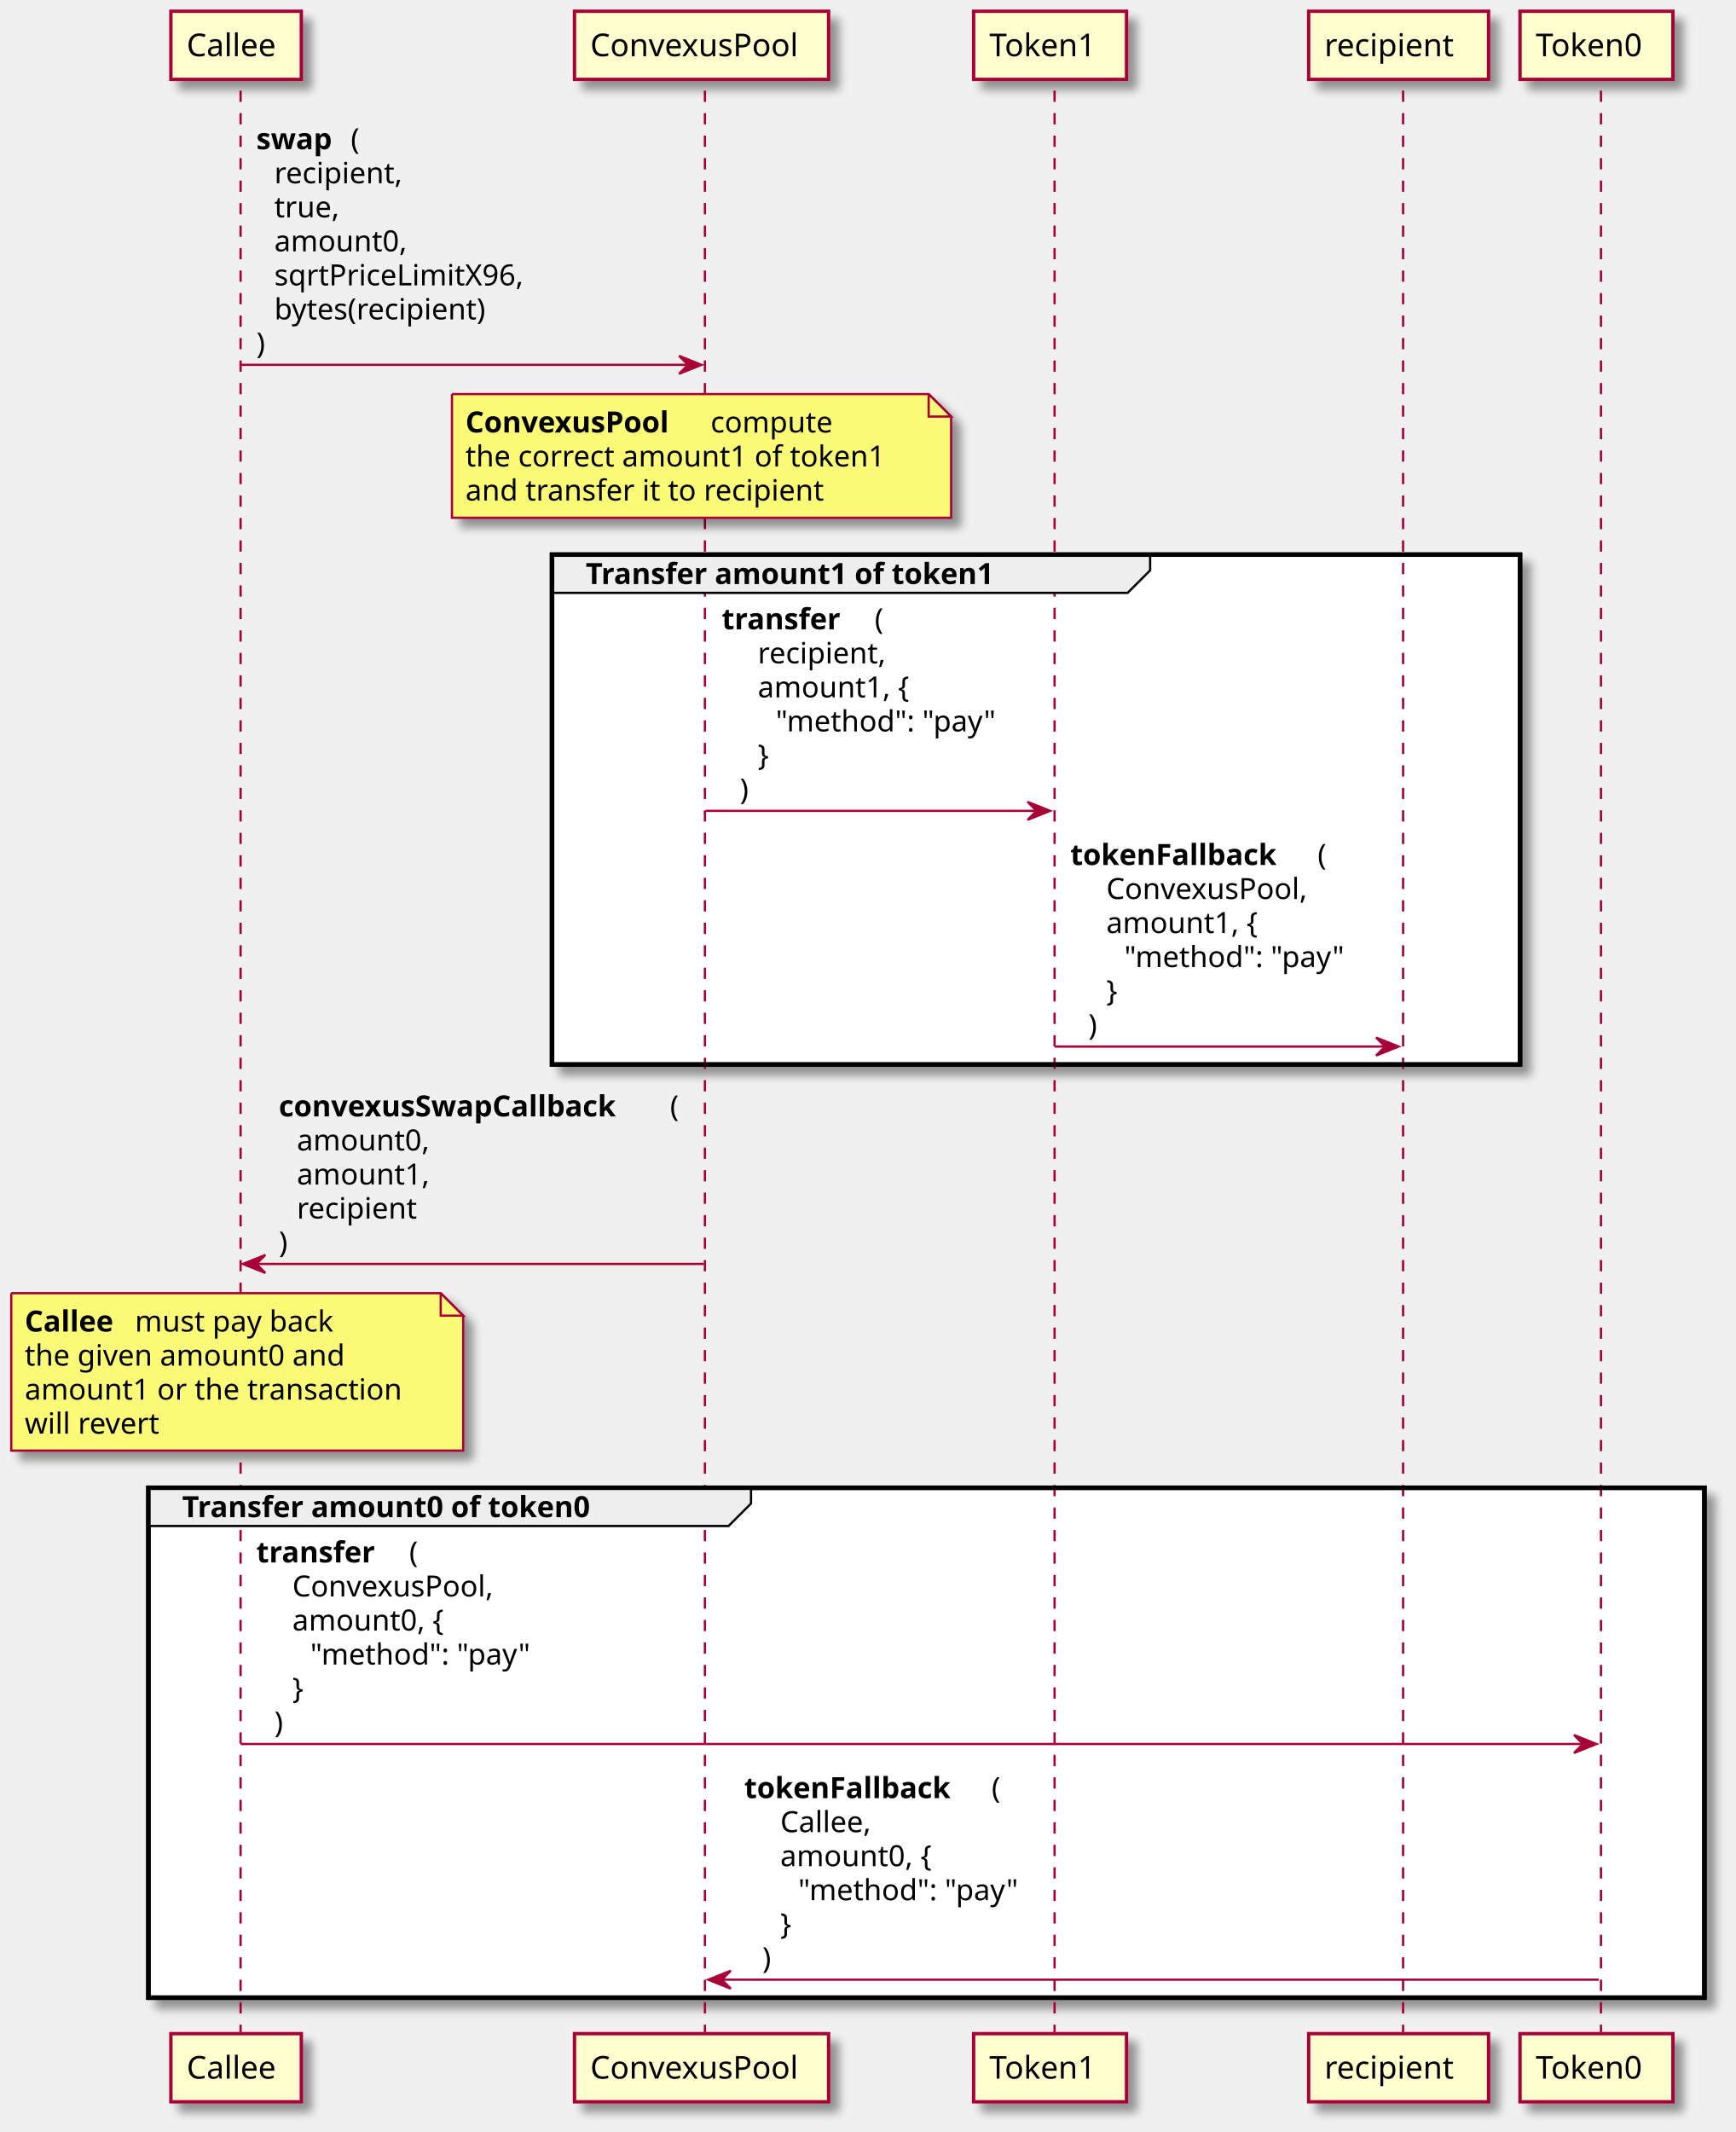
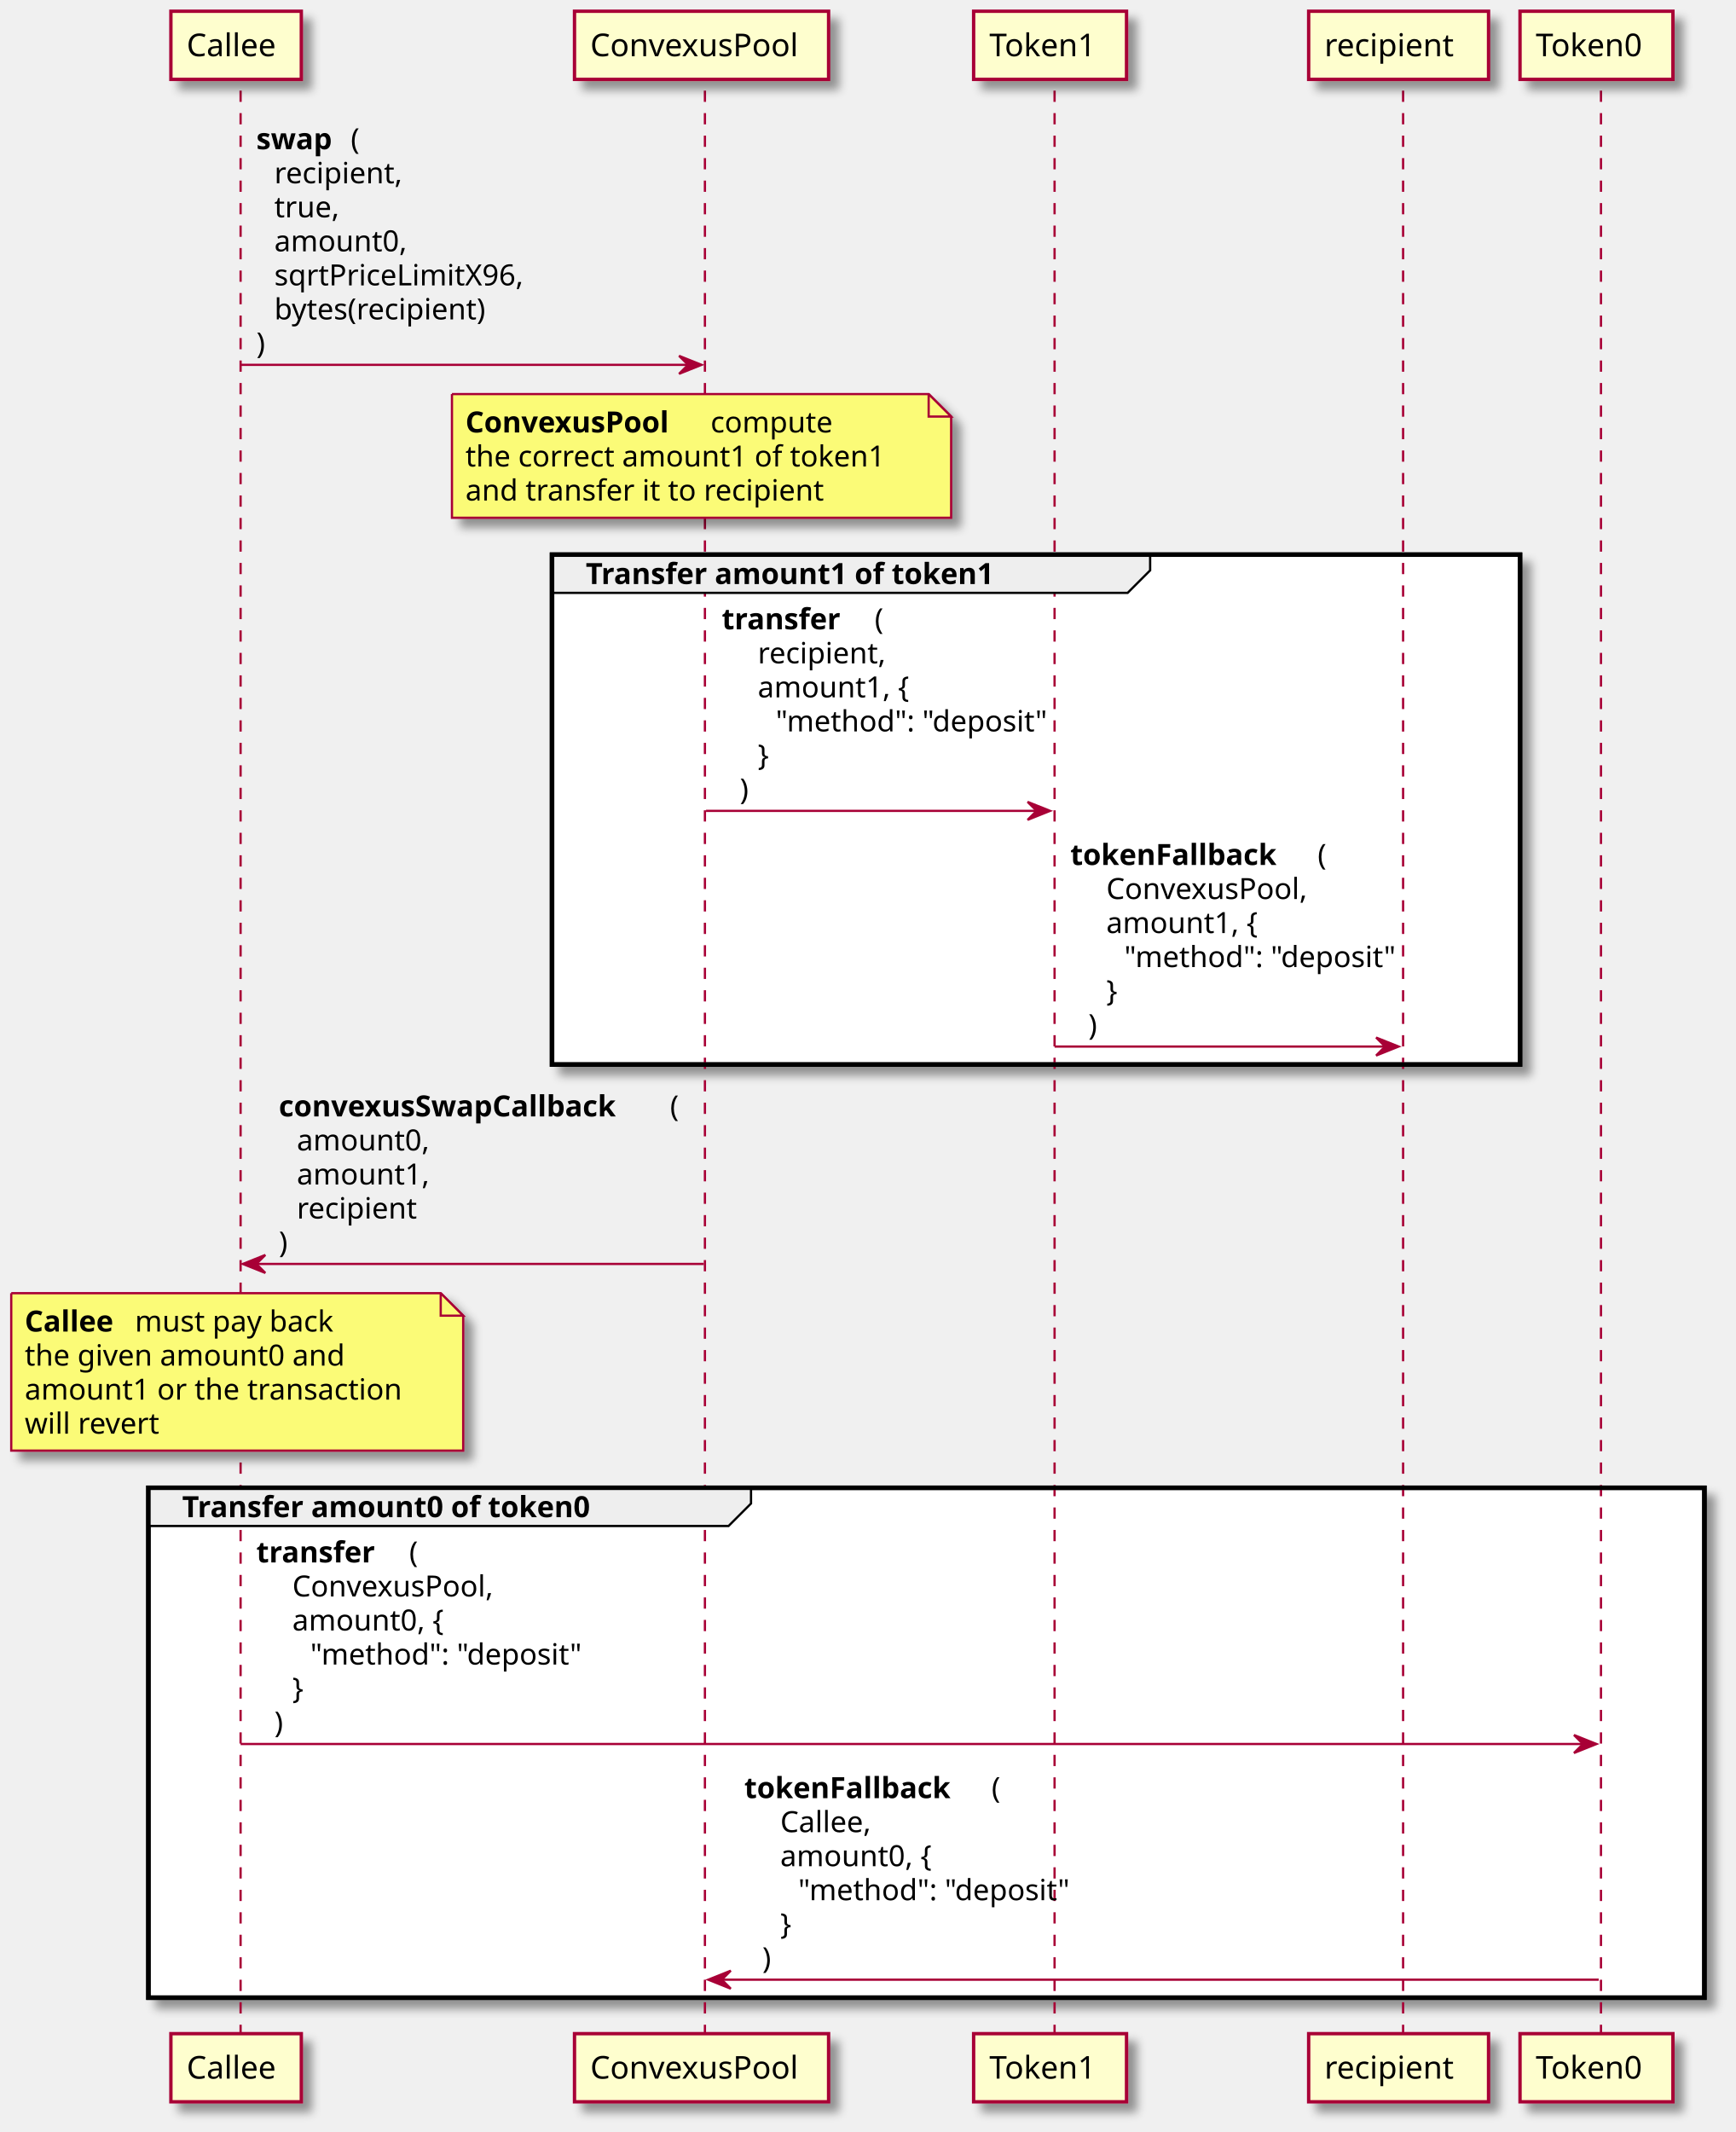
<svg xmlns="http://www.w3.org/2000/svg" contentScriptType="application/ecmascript" contentStyleType="text/css" height="948px" preserveAspectRatio="none" style="width:772px;height:948px;background:#FFFFFF;" version="1.1" viewBox="0 0 772 948" width="772px" zoomAndPan="magnify">
  <defs>
    <filter height="300%" id="f1mb4xt28tegf0" width="300%" x="-1" y="-1">
      <feGaussianBlur result="blurOut" stdDeviation="2.0" />
      <feColorMatrix in="blurOut" result="blurOut2" type="matrix" values="0 0 0 0 0 0 0 0 0 0 0 0 0 0 0 0 0 0 .4 0" />
      <feOffset dx="4.0" dy="4.0" in="blurOut2" result="blurOut3" />
      <feBlend in="SourceGraphic" in2="blurOut3" mode="normal" />
    </filter>
  </defs>
  <g>
    <rect fill="#FFFFFF" filter="url(#f1mb4xt28tegf0)" height="226.727" style="stroke:#000000;stroke-width:2.0;" width="430.5" x="245.5" y="246.625" />
    <rect fill="#FFFFFF" filter="url(#f1mb4xt28tegf0)" height="226.727" style="stroke:#000000;stroke-width:2.0;" width="692" x="66" y="661.547" />
    <line style="stroke:#A80036;stroke-width:1.0;stroke-dasharray:5.0,5.0;" x1="107" x2="107" y1="40.297" y2="905.273" />
    <line style="stroke:#A80036;stroke-width:1.0;stroke-dasharray:5.0,5.0;" x1="313.5" x2="313.5" y1="40.297" y2="905.273" />
    <line style="stroke:#A80036;stroke-width:1.0;stroke-dasharray:5.0,5.0;" x1="469" x2="469" y1="40.297" y2="905.273" />
    <line style="stroke:#A80036;stroke-width:1.0;stroke-dasharray:5.0,5.0;" x1="624" x2="624" y1="40.297" y2="905.273" />
    <line style="stroke:#A80036;stroke-width:1.0;stroke-dasharray:5.0,5.0;" x1="712" x2="712" y1="40.297" y2="905.273" />
    <rect fill="#FEFECE" filter="url(#f1mb4xt28tegf0)" height="30.297" style="stroke:#A80036;stroke-width:1.5;" width="58" x="76" y="5" />
    <text fill="#000000" font-family="sans-serif" font-size="14" lengthAdjust="spacing" textLength="44" x="83" y="24.995">Callee</text>
    <rect fill="#FEFECE" filter="url(#f1mb4xt28tegf0)" height="30.297" style="stroke:#A80036;stroke-width:1.5;" width="58" x="76" y="904.273" />
    <text fill="#000000" font-family="sans-serif" font-size="14" lengthAdjust="spacing" textLength="44" x="83" y="924.269">Callee</text>
    <rect fill="#FEFECE" filter="url(#f1mb4xt28tegf0)" height="30.297" style="stroke:#A80036;stroke-width:1.5;" width="113" x="255.5" y="5" />
    <text fill="#000000" font-family="sans-serif" font-size="14" lengthAdjust="spacing" textLength="99" x="262.5" y="24.995">ConvexusPool</text>
    <rect fill="#FEFECE" filter="url(#f1mb4xt28tegf0)" height="30.297" style="stroke:#A80036;stroke-width:1.5;" width="113" x="255.5" y="904.273" />
    <text fill="#000000" font-family="sans-serif" font-size="14" lengthAdjust="spacing" textLength="99" x="262.5" y="924.269">ConvexusPool</text>
    <rect fill="#FEFECE" filter="url(#f1mb4xt28tegf0)" height="30.297" style="stroke:#A80036;stroke-width:1.5;" width="68" x="433" y="5" />
    <text fill="#000000" font-family="sans-serif" font-size="14" lengthAdjust="spacing" textLength="54" x="440" y="24.995">Token1</text>
    <rect fill="#FEFECE" filter="url(#f1mb4xt28tegf0)" height="30.297" style="stroke:#A80036;stroke-width:1.5;" width="68" x="433" y="904.273" />
    <text fill="#000000" font-family="sans-serif" font-size="14" lengthAdjust="spacing" textLength="54" x="440" y="924.269">Token1</text>
    <rect fill="#FEFECE" filter="url(#f1mb4xt28tegf0)" height="30.297" style="stroke:#A80036;stroke-width:1.5;" width="80" x="582" y="5" />
    <text fill="#000000" font-family="sans-serif" font-size="14" lengthAdjust="spacing" textLength="66" x="589" y="24.995">recipient</text>
    <rect fill="#FEFECE" filter="url(#f1mb4xt28tegf0)" height="30.297" style="stroke:#A80036;stroke-width:1.5;" width="80" x="582" y="904.273" />
    <text fill="#000000" font-family="sans-serif" font-size="14" lengthAdjust="spacing" textLength="66" x="589" y="924.269">recipient</text>
    <rect fill="#FEFECE" filter="url(#f1mb4xt28tegf0)" height="30.297" style="stroke:#A80036;stroke-width:1.5;" width="68" x="676" y="5" />
    <text fill="#000000" font-family="sans-serif" font-size="14" lengthAdjust="spacing" textLength="54" x="683" y="24.995">Token0</text>
    <rect fill="#FEFECE" filter="url(#f1mb4xt28tegf0)" height="30.297" style="stroke:#A80036;stroke-width:1.5;" width="68" x="676" y="904.273" />
    <text fill="#000000" font-family="sans-serif" font-size="14" lengthAdjust="spacing" textLength="54" x="683" y="924.269">Token0</text>
    <polygon fill="#A80036" points="302,158.227,312,162.227,302,166.227,306,162.227" style="stroke:#A80036;stroke-width:1.0;" />
    <line style="stroke:#A80036;stroke-width:1.0;" x1="107" x2="308" y1="162.227" y2="162.227" />
    <text fill="#000000" font-family="sans-serif" font-size="13" font-weight="bold" lengthAdjust="spacing" textLength="38" x="114" y="66.364">swap</text>
    <text fill="#000000" font-family="sans-serif" font-size="13" lengthAdjust="spacing" textLength="5" x="156" y="66.364">(</text>
    <text fill="#000000" font-family="sans-serif" font-size="13" lengthAdjust="spacing" textLength="59" x="122" y="81.497">recipient,</text>
    <text fill="#000000" font-family="sans-serif" font-size="13" lengthAdjust="spacing" textLength="30" x="122" y="96.629">true,</text>
    <text fill="#000000" font-family="sans-serif" font-size="13" lengthAdjust="spacing" textLength="62" x="122" y="111.762">amount0,</text>
    <text fill="#000000" font-family="sans-serif" font-size="13" lengthAdjust="spacing" textLength="116" x="122" y="126.895">sqrtPriceLimitX96,</text>
    <text fill="#000000" font-family="sans-serif" font-size="13" lengthAdjust="spacing" textLength="101" x="122" y="142.028">bytes(recipient)</text>
    <text fill="#000000" font-family="sans-serif" font-size="13" lengthAdjust="spacing" textLength="5" x="114" y="157.161">)</text>
    <path d="M201,175.227 L201,230.227 L423,230.227 L423,185.227 L413,175.227 L201,175.227 " fill="#FBFB77" filter="url(#f1mb4xt28tegf0)" style="stroke:#A80036;stroke-width:1.0;" />
    <path d="M413,175.227 L413,185.227 L423,185.227 L413,175.227 " fill="#FBFB77" style="stroke:#A80036;stroke-width:1.0;" />
    <text fill="#000000" font-family="sans-serif" font-size="13" font-weight="bold" lengthAdjust="spacing" textLength="105" x="207" y="192.293">ConvexusPool</text>
    <text fill="#000000" font-family="sans-serif" font-size="13" lengthAdjust="spacing" textLength="57" x="316" y="192.293">compute</text>
    <text fill="#000000" font-family="sans-serif" font-size="13" lengthAdjust="spacing" textLength="197" x="207" y="207.426">the correct amount1 of token1</text>
    <text fill="#000000" font-family="sans-serif" font-size="13" lengthAdjust="spacing" textLength="167" x="207" y="222.559">and transfer it to recipient</text>
    <path d="M245.5,246.625 L511.5,246.625 L511.5,253.625 L501.5,263.625 L245.5,263.625 L245.5,246.625 " fill="#EEEEEE" style="stroke:#000000;stroke-width:1.0;" />
    <rect fill="none" height="226.727" style="stroke:#000000;stroke-width:2.0;" width="430.5" x="245.5" y="246.625" />
    <text fill="#000000" font-family="sans-serif" font-size="13" font-weight="bold" lengthAdjust="spacing" textLength="221" x="260.5" y="259.692">Transfer amount1 of token1</text>
    <polygon fill="#A80036" points="457,356.555,467,360.555,457,364.555,461,360.555" style="stroke:#A80036;stroke-width:1.0;" />
    <line style="stroke:#A80036;stroke-width:1.0;" x1="314" x2="463" y1="360.555" y2="360.555" />
    <text fill="#000000" font-family="sans-serif" font-size="13" font-weight="bold" lengthAdjust="spacing" textLength="64" x="321" y="279.825">transfer</text>
    <text fill="#000000" font-family="sans-serif" font-size="13" lengthAdjust="spacing" textLength="5" x="389" y="279.825">(</text>
    <text fill="#000000" font-family="sans-serif" font-size="13" lengthAdjust="spacing" textLength="59" x="337" y="294.957">recipient,</text>
    <text fill="#000000" font-family="sans-serif" font-size="13" lengthAdjust="spacing" textLength="75" x="337" y="310.09">amount1, {</text>
-     <text fill="#000000" font-family="sans-serif" font-size="13" lengthAdjust="spacing" textLength="103" x="345" y="325.223">"method": "pay"</text>
+     <text fill="#000000" font-family="sans-serif" font-size="13" lengthAdjust="spacing" textLength="103" x="345" y="325.223">"method": "deposit"</text>
    <text fill="#000000" font-family="sans-serif" font-size="13" lengthAdjust="spacing" textLength="9" x="337" y="340.356">}</text>
    <text fill="#000000" font-family="sans-serif" font-size="13" lengthAdjust="spacing" textLength="5" x="329" y="355.489">)</text>
    <polygon fill="#A80036" points="612,461.352,622,465.352,612,469.352,616,465.352" style="stroke:#A80036;stroke-width:1.0;" />
    <line style="stroke:#A80036;stroke-width:1.0;" x1="469" x2="618" y1="465.352" y2="465.352" />
    <text fill="#000000" font-family="sans-serif" font-size="13" font-weight="bold" lengthAdjust="spacing" textLength="106" x="476" y="384.622">tokenFallback</text>
    <text fill="#000000" font-family="sans-serif" font-size="13" lengthAdjust="spacing" textLength="5" x="586" y="384.622">(</text>
    <text fill="#000000" font-family="sans-serif" font-size="13" lengthAdjust="spacing" textLength="95" x="492" y="399.754">ConvexusPool,</text>
    <text fill="#000000" font-family="sans-serif" font-size="13" lengthAdjust="spacing" textLength="75" x="492" y="414.887">amount1, {</text>
-     <text fill="#000000" font-family="sans-serif" font-size="13" lengthAdjust="spacing" textLength="103" x="500" y="430.02">"method": "pay"</text>
+     <text fill="#000000" font-family="sans-serif" font-size="13" lengthAdjust="spacing" textLength="103" x="500" y="430.02">"method": "deposit"</text>
    <text fill="#000000" font-family="sans-serif" font-size="13" lengthAdjust="spacing" textLength="9" x="492" y="445.153">}</text>
    <text fill="#000000" font-family="sans-serif" font-size="13" lengthAdjust="spacing" textLength="5" x="484" y="460.286">)</text>
    <polygon fill="#A80036" points="118,558.016,108,562.016,118,566.016,114,562.016" style="stroke:#A80036;stroke-width:1.0;" />
    <line style="stroke:#A80036;stroke-width:1.0;" x1="112" x2="313" y1="562.016" y2="562.016" />
    <text fill="#000000" font-family="sans-serif" font-size="13" font-weight="bold" lengthAdjust="spacing" textLength="170" x="124" y="496.418">convexusSwapCallback</text>
    <text fill="#000000" font-family="sans-serif" font-size="13" lengthAdjust="spacing" textLength="5" x="298" y="496.418">(</text>
    <text fill="#000000" font-family="sans-serif" font-size="13" lengthAdjust="spacing" textLength="62" x="132" y="511.551">amount0,</text>
    <text fill="#000000" font-family="sans-serif" font-size="13" lengthAdjust="spacing" textLength="62" x="132" y="526.684">amount1,</text>
    <text fill="#000000" font-family="sans-serif" font-size="13" lengthAdjust="spacing" textLength="55" x="132" y="541.817">recipient</text>
    <text fill="#000000" font-family="sans-serif" font-size="13" lengthAdjust="spacing" textLength="5" x="124" y="556.95">)</text>
    <path d="M5,575.016 L5,645.016 L206,645.016 L206,585.016 L196,575.016 L5,575.016 " fill="#FBFB77" filter="url(#f1mb4xt28tegf0)" style="stroke:#A80036;stroke-width:1.0;" />
    <path d="M196,575.016 L196,585.016 L206,585.016 L196,575.016 " fill="#FBFB77" style="stroke:#A80036;stroke-width:1.0;" />
    <text fill="#000000" font-family="sans-serif" font-size="13" font-weight="bold" lengthAdjust="spacing" textLength="45" x="11" y="592.082">Callee</text>
    <text fill="#000000" font-family="sans-serif" font-size="13" lengthAdjust="spacing" textLength="95" x="60" y="592.082">must pay back</text>
    <text fill="#000000" font-family="sans-serif" font-size="13" lengthAdjust="spacing" textLength="150" x="11" y="607.215">the given amount0 and</text>
    <text fill="#000000" font-family="sans-serif" font-size="13" lengthAdjust="spacing" textLength="176" x="11" y="622.348">amount1 or the transaction</text>
    <text fill="#000000" font-family="sans-serif" font-size="13" lengthAdjust="spacing" textLength="63" x="11" y="637.481">will revert</text>
    <path d="M66,661.547 L334,661.547 L334,668.547 L324,678.547 L66,678.547 L66,661.547 " fill="#EEEEEE" style="stroke:#000000;stroke-width:1.0;" />
    <rect fill="none" height="226.727" style="stroke:#000000;stroke-width:2.0;" width="692" x="66" y="661.547" />
    <text fill="#000000" font-family="sans-serif" font-size="13" font-weight="bold" lengthAdjust="spacing" textLength="223" x="81" y="674.614">Transfer amount0 of token0</text>
    <polygon fill="#A80036" points="700,771.477,710,775.477,700,779.477,704,775.477" style="stroke:#A80036;stroke-width:1.0;" />
    <line style="stroke:#A80036;stroke-width:1.0;" x1="107" x2="706" y1="775.477" y2="775.477" />
    <text fill="#000000" font-family="sans-serif" font-size="13" font-weight="bold" lengthAdjust="spacing" textLength="64" x="114" y="694.747">transfer</text>
    <text fill="#000000" font-family="sans-serif" font-size="13" lengthAdjust="spacing" textLength="5" x="182" y="694.747">(</text>
    <text fill="#000000" font-family="sans-serif" font-size="13" lengthAdjust="spacing" textLength="95" x="130" y="709.879">ConvexusPool,</text>
    <text fill="#000000" font-family="sans-serif" font-size="13" lengthAdjust="spacing" textLength="75" x="130" y="725.012">amount0, {</text>
-     <text fill="#000000" font-family="sans-serif" font-size="13" lengthAdjust="spacing" textLength="103" x="138" y="740.145">"method": "pay"</text>
+     <text fill="#000000" font-family="sans-serif" font-size="13" lengthAdjust="spacing" textLength="103" x="138" y="740.145">"method": "deposit"</text>
    <text fill="#000000" font-family="sans-serif" font-size="13" lengthAdjust="spacing" textLength="9" x="130" y="755.278">}</text>
    <text fill="#000000" font-family="sans-serif" font-size="13" lengthAdjust="spacing" textLength="5" x="122" y="770.411">)</text>
    <polygon fill="#A80036" points="325,876.273,315,880.273,325,884.273,321,880.273" style="stroke:#A80036;stroke-width:1.0;" />
    <line style="stroke:#A80036;stroke-width:1.0;" x1="319" x2="711" y1="880.273" y2="880.273" />
    <text fill="#000000" font-family="sans-serif" font-size="13" font-weight="bold" lengthAdjust="spacing" textLength="106" x="331" y="799.543">tokenFallback</text>
    <text fill="#000000" font-family="sans-serif" font-size="13" lengthAdjust="spacing" textLength="5" x="441" y="799.543">(</text>
    <text fill="#000000" font-family="sans-serif" font-size="13" lengthAdjust="spacing" textLength="43" x="347" y="814.676">Callee,</text>
    <text fill="#000000" font-family="sans-serif" font-size="13" lengthAdjust="spacing" textLength="75" x="347" y="829.809">amount0, {</text>
-     <text fill="#000000" font-family="sans-serif" font-size="13" lengthAdjust="spacing" textLength="103" x="355" y="844.942">"method": "pay"</text>
+     <text fill="#000000" font-family="sans-serif" font-size="13" lengthAdjust="spacing" textLength="103" x="355" y="844.942">"method": "deposit"</text>
    <text fill="#000000" font-family="sans-serif" font-size="13" lengthAdjust="spacing" textLength="9" x="347" y="860.075">}</text>
    <text fill="#000000" font-family="sans-serif" font-size="13" lengthAdjust="spacing" textLength="5" x="339" y="875.207">)</text>
  </g>
</svg>
